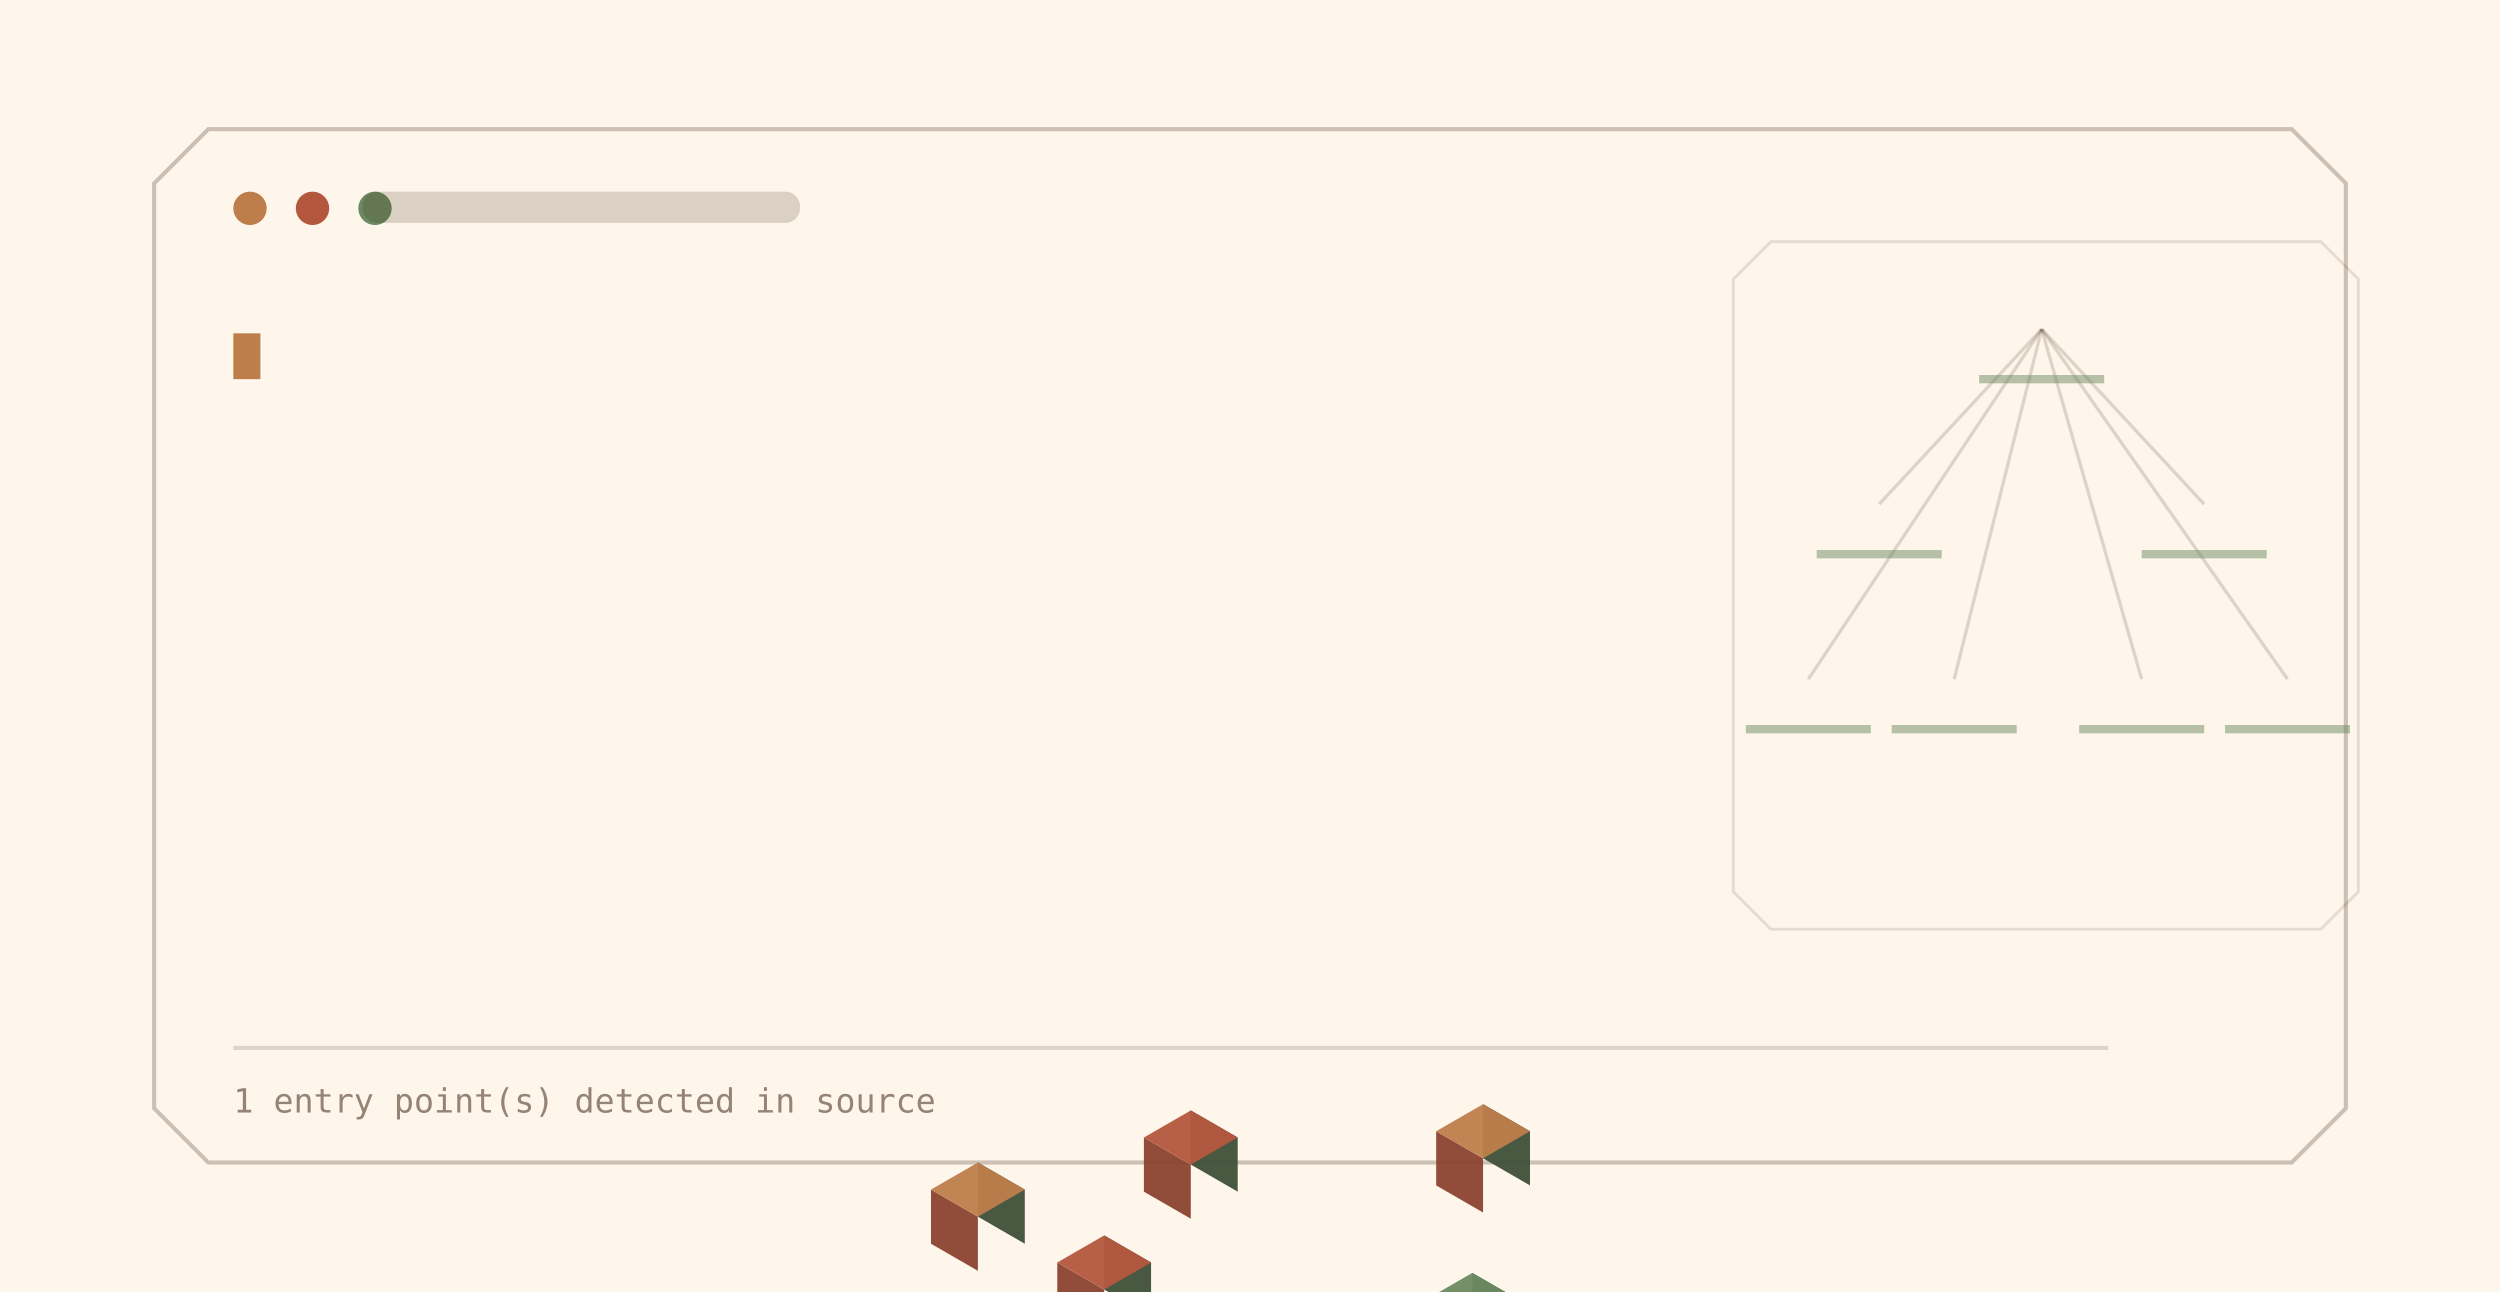
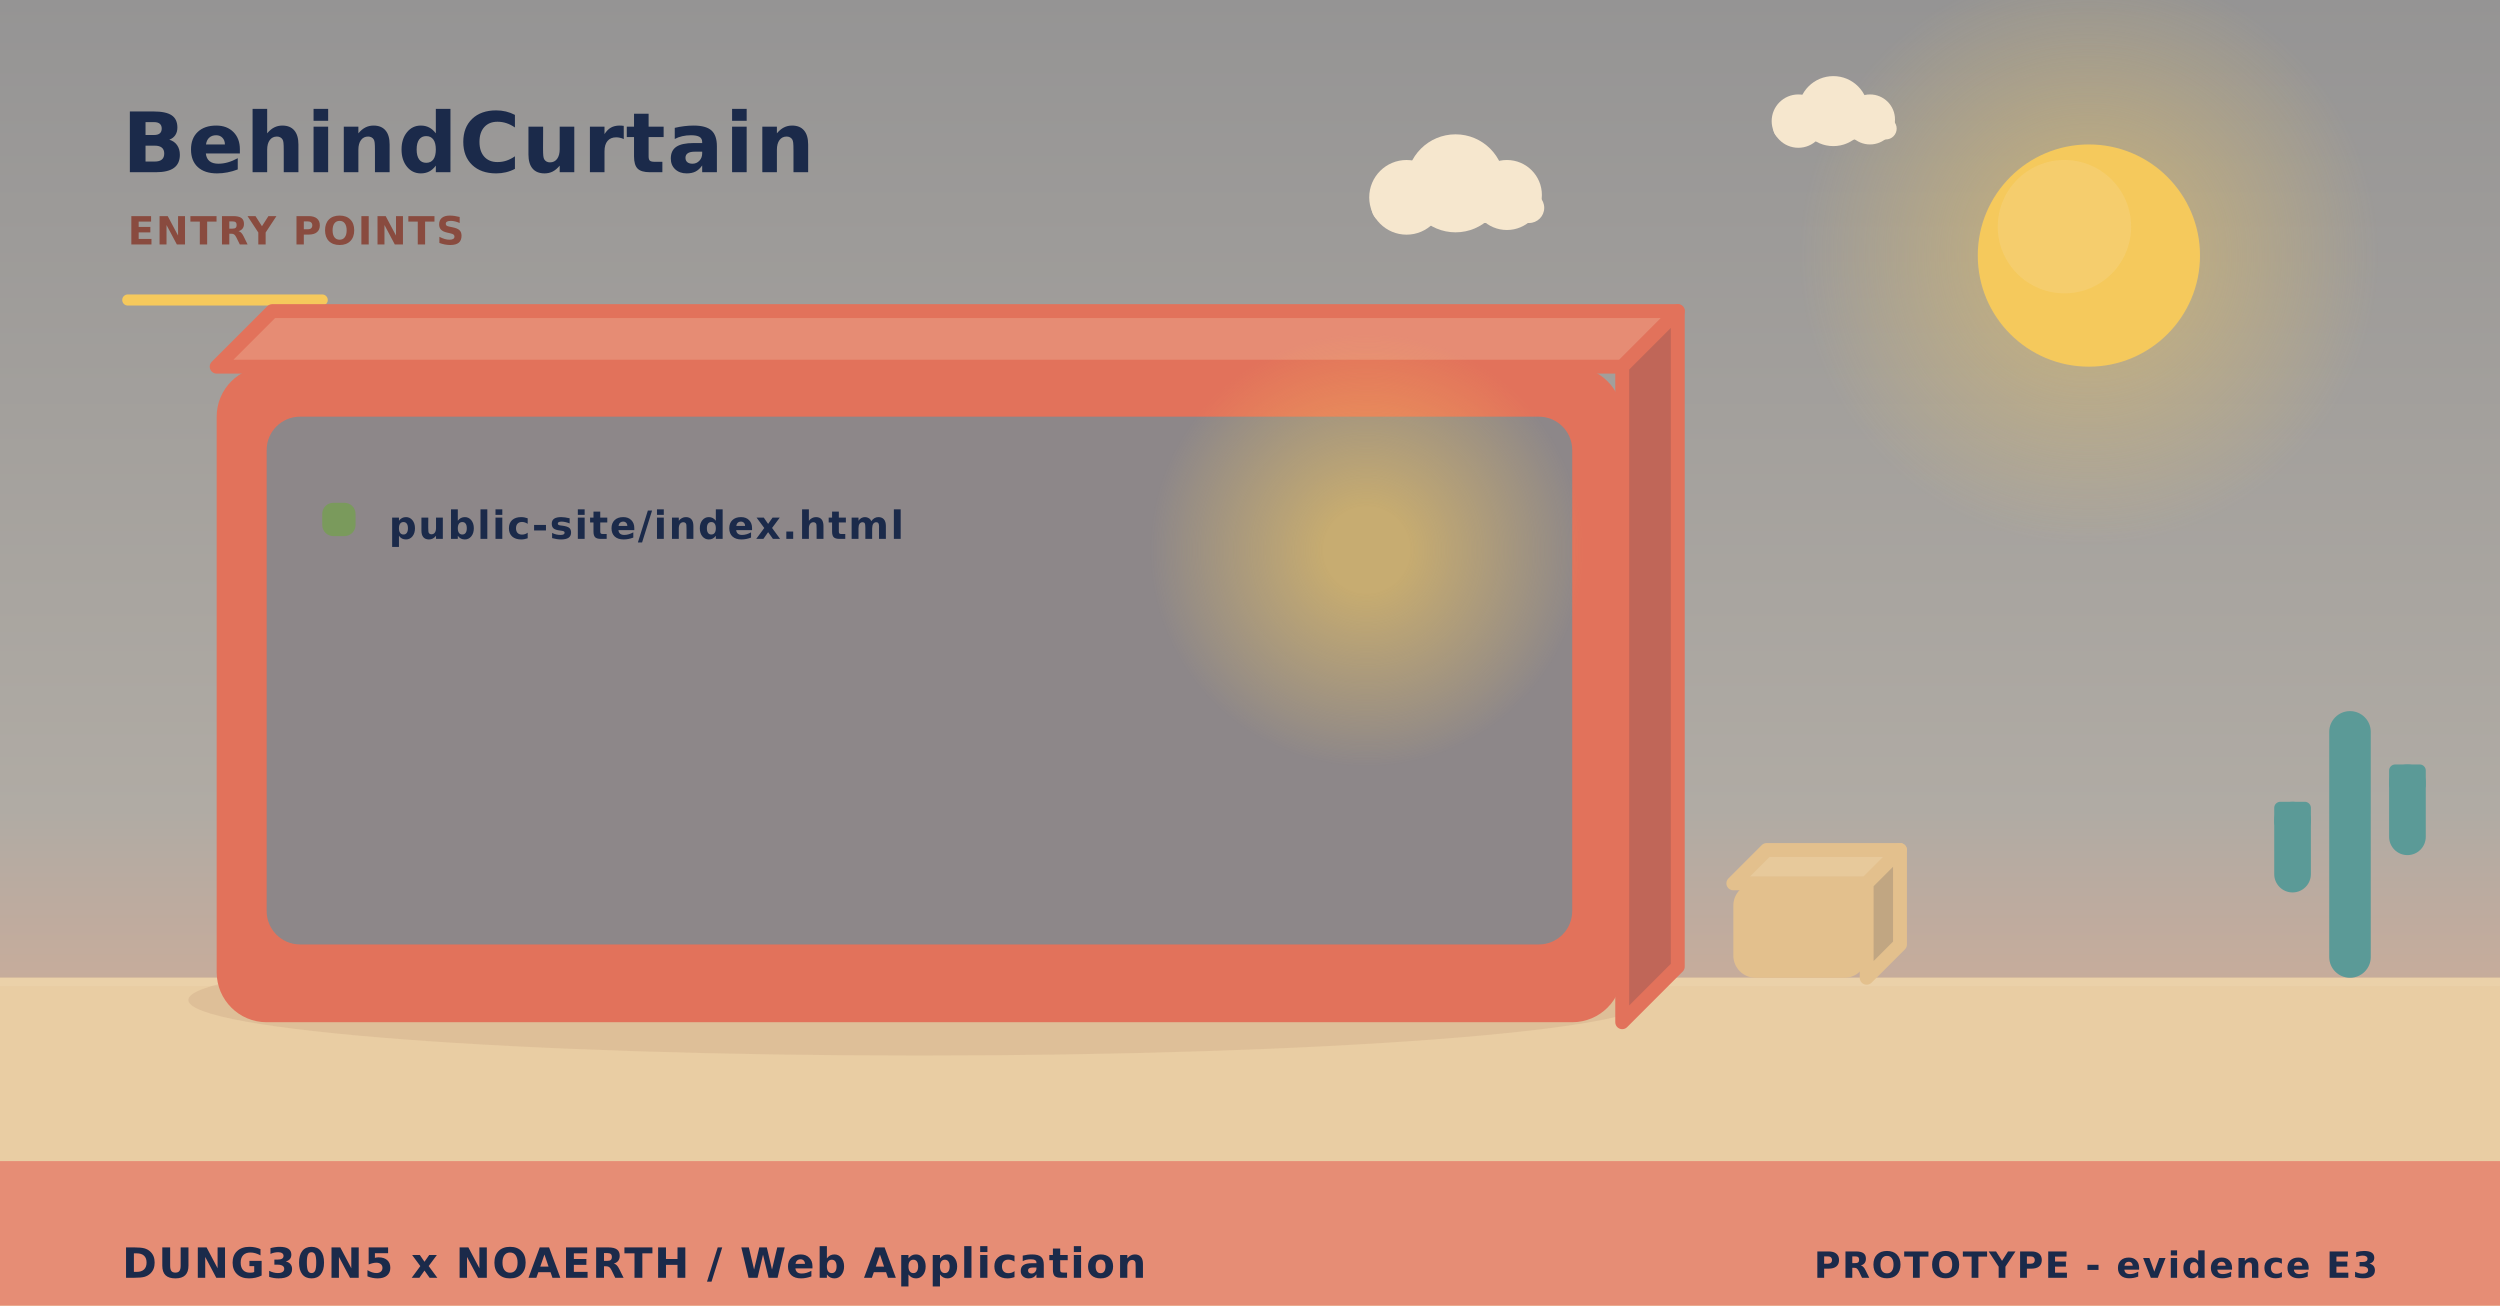
- <svg xmlns="http://www.w3.org/2000/svg" viewBox="0 0 1200 620" width="1200" height="620" role="img" aria-label="BehindCurtain command surface">
-   <rect width="1200" height="620" fill="#fef6eb" />
-   <defs>
-     <linearGradient id="gt" x1="0" y1="0" x2="1" y2="1">
-       <stop offset="0%" stop-color="#be7e4c" />
-       <stop offset="100%" stop-color="#b4573f" />
-     </linearGradient>
-   </defs>
-   <path d="M100.00,62.00 H1100.00 L1126.00,88.00 V532.00 L1100.00,558.00 H100.00 L74.00,532.00 V88.00 Z" fill="none" stroke="rgba(63,37,22,0.300)" stroke-width="2.00" opacity="0.85" />
-   <circle cx="120.00" cy="100.00" r="8.00" fill="#be7e4c" opacity="1.00" />
-   <circle cx="150.00" cy="100.00" r="8.00" fill="#b4573f" opacity="1.00" />
-   <circle cx="180.00" cy="100.00" r="8.00" fill="#6c8a62" opacity="1.00" />
-   <rect x="174.00" y="92.00" width="210.00" height="15.00" rx="7.00" fill="rgba(63,37,22,0.180)" opacity="1.00" />
-   <text x="112" y="148" font-family="ui-monospace,SFMono-Regular,Menlo,monospace" font-size="21" fill="rgba(63,37,22,0.800)" opacity="0">public-site/index.html<animate attributeName="opacity" values="0;1;1;0" dur="1.5s" begin="0.0s" repeatCount="indefinite" />
-   </text>
-   <rect x="112" y="160" width="13" height="22" fill="#be7e4c">
-     <animate attributeName="opacity" values="1;0;1" dur="1.05s" begin="0s" repeatCount="indefinite" />
-   </rect>
-   <path d="M850.00,116.00 H1114.00 L1132.00,134.00 V428.00 L1114.00,446.00 H850.00 L832.00,428.00 V134.00 Z" fill="none" stroke="rgba(63,37,22,0.180)" stroke-width="1.40" opacity="0.70" />
-   <line x1="980.00" y1="158.00" x2="902.00" y2="242.00" stroke="rgba(63,37,22,0.300)" stroke-width="1.60" opacity="0.55" />
-   <line x1="980.00" y1="158.00" x2="1058.00" y2="242.00" stroke="rgba(63,37,22,0.300)" stroke-width="1.60" opacity="0.55" />
-   <line x1="980.00" y1="158.00" x2="868.00" y2="326.00" stroke="rgba(63,37,22,0.300)" stroke-width="1.60" opacity="0.55" />
-   <line x1="980.00" y1="158.00" x2="938.00" y2="326.00" stroke="rgba(63,37,22,0.300)" stroke-width="1.60" opacity="0.55" />
-   <line x1="980.00" y1="158.00" x2="1028.00" y2="326.00" stroke="rgba(63,37,22,0.300)" stroke-width="1.60" opacity="0.55" />
-   <line x1="980.00" y1="158.00" x2="1098.00" y2="326.00" stroke="rgba(63,37,22,0.300)" stroke-width="1.60" opacity="0.55" />
-   <polygon points="711.87,556.00 734.39,569.00 734.39,543.00 711.87,530.00" fill="#3f5039" opacity="0.95" />
-   <polygon points="689.36,569.00 711.87,582.00 711.87,556.00 689.36,543.00" fill="#8c4431" opacity="0.95" />
-   <polygon points="711.87,530.00 734.39,543.00 711.87,556.00 689.36,543.00" fill="#be7e4c" opacity="0.95" />
+ <svg xmlns="http://www.w3.org/2000/svg" width="900" height="470" viewBox="0 0 900 470" role="img" aria-label="BehindCurtain - how it is operated">
+   <linearGradient id="skyt" x1="0" y1="0" x2="0" y2="1">
+     <stop offset="0" stop-color="#959494" />
+     <stop offset="0.62" stop-color="#b0aba4" />
+     <stop offset="1" stop-color="#f3ad8a" />
+   </linearGradient>
+   <rect width="900" height="470" fill="url(#skyt)" />
+   <radialGradient id="sunt">
+     <stop offset="0.35" stop-color="#f5c95c" stop-opacity="0.34" />
+     <stop offset="1" stop-color="#f5c95c" stop-opacity="0" />
+   </radialGradient>
+   <circle cx="752" cy="92" r="104" fill="url(#sunt)" />
+   <circle cx="752" cy="92" r="40" fill="#f5c95c" />
+   <circle cx="743.2" cy="81.6" r="24" fill="#f5d27e" opacity="0.5" />
  <g>
-     <rect x="950.00" y="180.00" width="60.00" height="4.00" rx="0.00" fill="rgba(108,138,98,0.500)" opacity="1.00" />
-     <animate attributeName="opacity" values="0.25;1.0;0.25" dur="9.95s" begin="0.0s" repeatCount="indefinite" />
+     <circle cx="524" cy="66" r="17.64" fill="#f6e7ce" />
+     <circle cx="506.36" cy="71.04" r="13.44" fill="#f6e7ce" />
+     <circle cx="542.48" cy="70.2" r="12.6" fill="#f6e7ce" />
+     <rect x="493.76" y="69.36" width="62.16" height="10.92" rx="5.46" fill="#f6e7ce" />
+     <animateTransform attributeName="transform" type="translate" values="0 0;24 0;0 0" dur="36s" begin="0s" repeatCount="indefinite" />
  </g>
-   <polygon points="571.58,559.00 594.09,572.00 594.09,546.00 571.58,533.00" fill="#3f5039" opacity="0.95" />
-   <polygon points="549.06,572.00 571.58,585.00 571.58,559.00 549.06,546.00" fill="#8c4431" opacity="0.95" />
-   <polygon points="571.58,533.00 594.09,546.00 571.58,559.00 549.06,546.00" fill="#b4573f" opacity="0.95" />
  <g>
-     <rect x="872.00" y="264.00" width="60.00" height="4.00" rx="0.00" fill="rgba(108,138,98,0.500)" opacity="1.00" />
-     <animate attributeName="opacity" values="0.25;1.0;0.25" dur="9.95s" begin="0.4s" repeatCount="indefinite" />
+     <circle cx="660" cy="40" r="12.6" fill="#f6e7ce" />
+     <circle cx="647.4" cy="43.6" r="9.6" fill="#f6e7ce" />
+     <circle cx="673.2" cy="43" r="9" fill="#f6e7ce" />
+     <rect x="638.4" y="42.4" width="44.4" height="7.8" rx="3.9" fill="#f6e7ce" />
+     <animateTransform attributeName="transform" type="translate" values="0 0;-18 0;0 0" dur="46s" begin="3s" repeatCount="indefinite" />
  </g>
-   <polygon points="706.68,637.00 729.19,650.00 729.19,624.00 706.68,611.00" fill="#3f5039" opacity="0.95" />
-   <polygon points="684.16,650.00 706.68,663.00 706.68,637.00 684.16,624.00" fill="#8c4431" opacity="0.95" />
-   <polygon points="706.68,611.00 729.19,624.00 706.68,637.00 684.16,624.00" fill="#6c8a62" opacity="0.95" />
+   <rect x="0" y="352" width="900" height="118" fill="#e9cda3" />
+   <rect x="0" y="352" width="900" height="3" fill="#ebd1a9" />
+   <text x="44" y="62" font-family="Verdana,DejaVu Sans,sans-serif" font-size="30" font-weight="700" letter-spacing="0.6" fill="#1b2a4a" text-anchor="start">BehindCurtain</text>
+   <text x="46" y="88" font-family="Verdana,DejaVu Sans,sans-serif" font-size="14" font-weight="700" letter-spacing="0.6" fill="#894b3f" text-anchor="start">ENTRY POINTS</text>
+   <rect x="44" y="106" width="74" height="4" rx="2" fill="#f5c95c" />
+   <ellipse cx="331" cy="360" rx="263.2" ry="20" fill="rgba(138,90,68,0.11)" />
+   <path d="M78,132 L584,132 L604,112 L98,112 Z" fill="#e68c74" stroke="#e2725b" stroke-width="5" stroke-linejoin="round" />
+   <path d="M584,132 L604,112 L604,348 L584,368 Z" fill="#c06658" stroke="#e2725b" stroke-width="5" stroke-linejoin="round" />
+   <rect x="78" y="132" width="506" height="236" rx="18" fill="#e2725b" />
+   <rect x="96" y="150" width="470" height="190" rx="12" fill="#88888c" opacity="0.94" />
+   <radialGradient id="lamp57183">
+     <stop offset="0.2" stop-color="#f5c95c" stop-opacity="0.55" />
+     <stop offset="1" stop-color="#f5c95c" stop-opacity="0" />
+   </radialGradient>
+   <circle cx="492" cy="198" r="78" fill="url(#lamp57183)" />
+   <rect x="116" y="181" width="12" height="12" rx="4" fill="#7a9a5c" />
  <g>
-     <rect x="1028.00" y="264.00" width="60.00" height="4.00" rx="0.00" fill="rgba(108,138,98,0.500)" opacity="1.00" />
-     <animate attributeName="opacity" values="0.25;1.0;0.25" dur="9.95s" begin="0.8s" repeatCount="indefinite" />
+     <text x="140" y="194" font-family="Verdana,DejaVu Sans,sans-serif" font-size="14" font-weight="700" letter-spacing="0.6" fill="#1b2a4a" text-anchor="start">public-site/index.html</text>
+     <animateTransform attributeName="transform" type="translate" values="0 10;0 0" dur="0.7s" begin="0.4s" fill="freeze" />
  </g>
-   <polygon points="469.39,584.00 491.90,597.00 491.90,571.00 469.39,558.00" fill="#3f5039" opacity="0.95" />
-   <polygon points="446.87,597.00 469.39,610.00 469.39,584.00 446.87,571.00" fill="#8c4431" opacity="0.95" />
-   <polygon points="469.39,558.00 491.90,571.00 469.39,584.00 446.87,571.00" fill="#be7e4c" opacity="0.95" />
-   <g>
-     <rect x="838.00" y="348.00" width="60.00" height="4.00" rx="0.00" fill="rgba(108,138,98,0.500)" opacity="1.00" />
-     <animate attributeName="opacity" values="0.25;1.0;0.25" dur="9.95s" begin="1.2s" repeatCount="indefinite" />
-   </g>
-   <polygon points="530.01,619.00 552.52,632.00 552.52,606.00 530.01,593.00" fill="#3f5039" opacity="0.95" />
-   <polygon points="507.49,632.00 530.01,645.00 530.01,619.00 507.49,606.00" fill="#8c4431" opacity="0.95" />
-   <polygon points="530.01,593.00 552.52,606.00 530.01,619.00 507.49,606.00" fill="#b4573f" opacity="0.95" />
-   <g>
-     <rect x="908.00" y="348.00" width="60.00" height="4.00" rx="0.00" fill="rgba(108,138,98,0.500)" opacity="1.00" />
-     <animate attributeName="opacity" values="0.25;1.0;0.25" dur="9.95s" begin="1.6s" repeatCount="indefinite" />
-   </g>
-   <polygon points="607.95,664.00 630.47,677.00 630.47,651.00 607.95,638.00" fill="#3f5039" opacity="0.95" />
-   <polygon points="585.43,677.00 607.95,690.00 607.95,664.00 585.43,651.00" fill="#8c4431" opacity="0.95" />
-   <polygon points="607.95,638.00 630.47,651.00 607.95,664.00 585.43,651.00" fill="#6c8a62" opacity="0.95" />
-   <g>
-     <rect x="998.00" y="348.00" width="60.00" height="4.00" rx="0.00" fill="rgba(108,138,98,0.500)" opacity="1.00" />
-     <animate attributeName="opacity" values="0.25;1.0;0.25" dur="9.95s" begin="2.0s" repeatCount="indefinite" />
-   </g>
-   <polygon points="668.57,699.00 691.09,712.00 691.09,686.00 668.57,673.00" fill="#3f5039" opacity="0.95" />
-   <polygon points="646.05,712.00 668.57,725.00 668.57,699.00 646.05,686.00" fill="#8c4431" opacity="0.95" />
-   <polygon points="668.57,673.00 691.09,686.00 668.57,699.00 646.05,686.00" fill="#be7e4c" opacity="0.95" />
-   <g>
-     <rect x="1068.00" y="348.00" width="60.00" height="4.00" rx="0.00" fill="rgba(108,138,98,0.500)" opacity="1.00" />
-     <animate attributeName="opacity" values="0.25;1.0;0.25" dur="9.95s" begin="2.4s" repeatCount="indefinite" />
-   </g>
-   <rect x="112.00" y="502.00" width="900.00" height="2.00" rx="0.00" fill="rgba(63,37,22,0.160)" opacity="1.00" />
-   <text x="112" y="534" font-family="ui-monospace,Menlo,monospace" font-size="16" fill="rgba(63,37,22,0.550)">1 entry point(s) detected in source</text>
+   <path d="M624,318 L672,318 L684,306 L636,306 Z" fill="#e7c99b" stroke="#e3c08d" stroke-width="5" stroke-linejoin="round" />
+   <path d="M672,318 L684,306 L684,340 L672,352 Z" fill="#c1a682" stroke="#e3c08d" stroke-width="5" stroke-linejoin="round" />
+   <rect x="624" y="318" width="48" height="34" rx="8" fill="#e3c08d" />
+   <rect x="838.52" y="256" width="14.96" height="96" rx="7.48" fill="#5b9a97" />
+   <rect x="818.72" y="288.64" width="13.2" height="32.64" rx="6.6" fill="#5b9a97" />
+   <rect x="818.72" y="288.64" width="13.2" height="9.6" rx="2.2" fill="#5b9a97" />
+   <rect x="860.08" y="275.2" width="13.2" height="32.64" rx="6.6" fill="#5b9a97" />
+   <rect x="860.08" y="275.2" width="13.2" height="9.6" rx="2.2" fill="#5b9a97" />
+   <rect x="0" y="418" width="900" height="52" rx="0" fill="#e68972" opacity="0.94" />
+   <text x="44" y="460" font-family="Verdana,DejaVu Sans,sans-serif" font-size="15" font-weight="700" letter-spacing="0.6" fill="#1b2a4a" text-anchor="start">DUNG30N5 x NOAERTH  /  Web Application</text>
+   <text x="856" y="460" font-family="Verdana,DejaVu Sans,sans-serif" font-size="13" font-weight="700" letter-spacing="0.6" fill="#1b2a4a" text-anchor="end">PROTOTYPE  -  evidence E3</text>
</svg>
